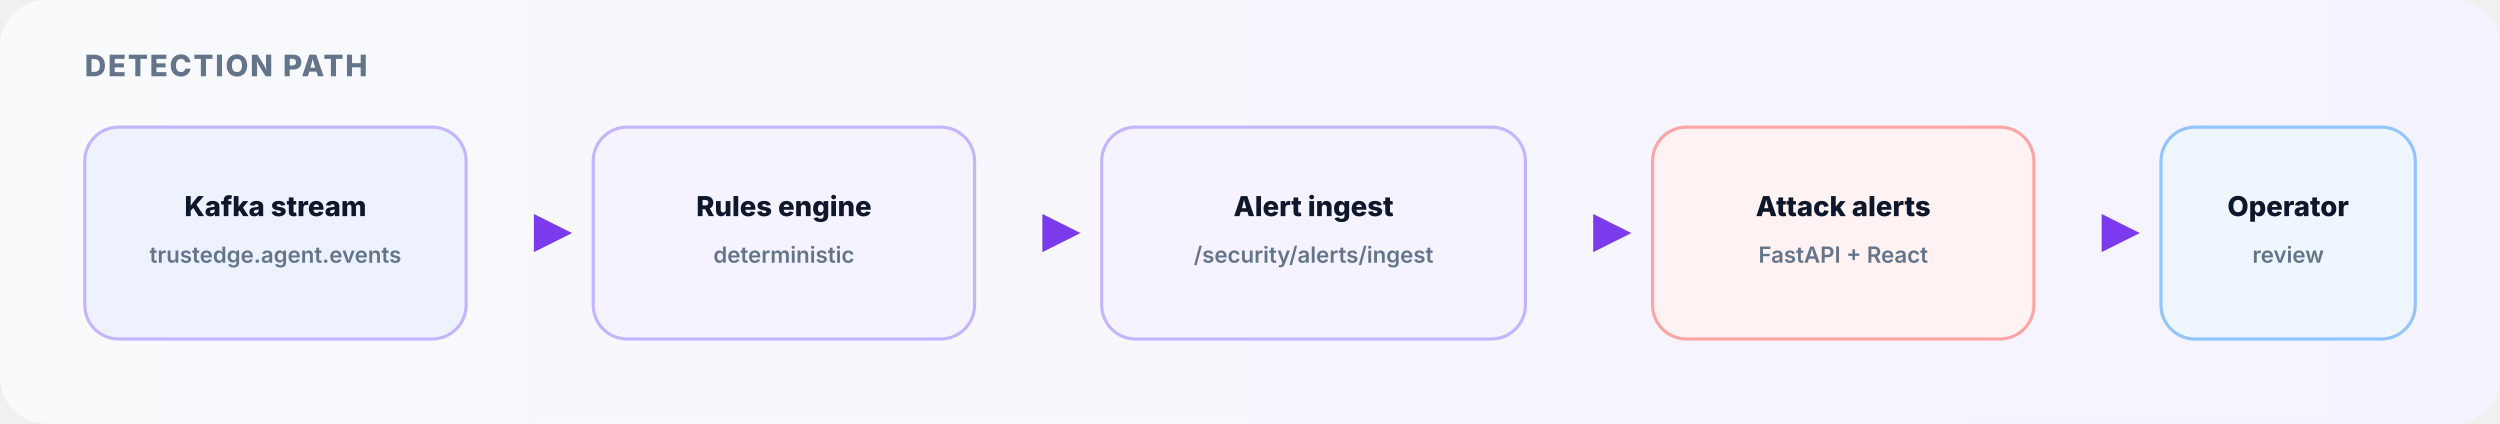
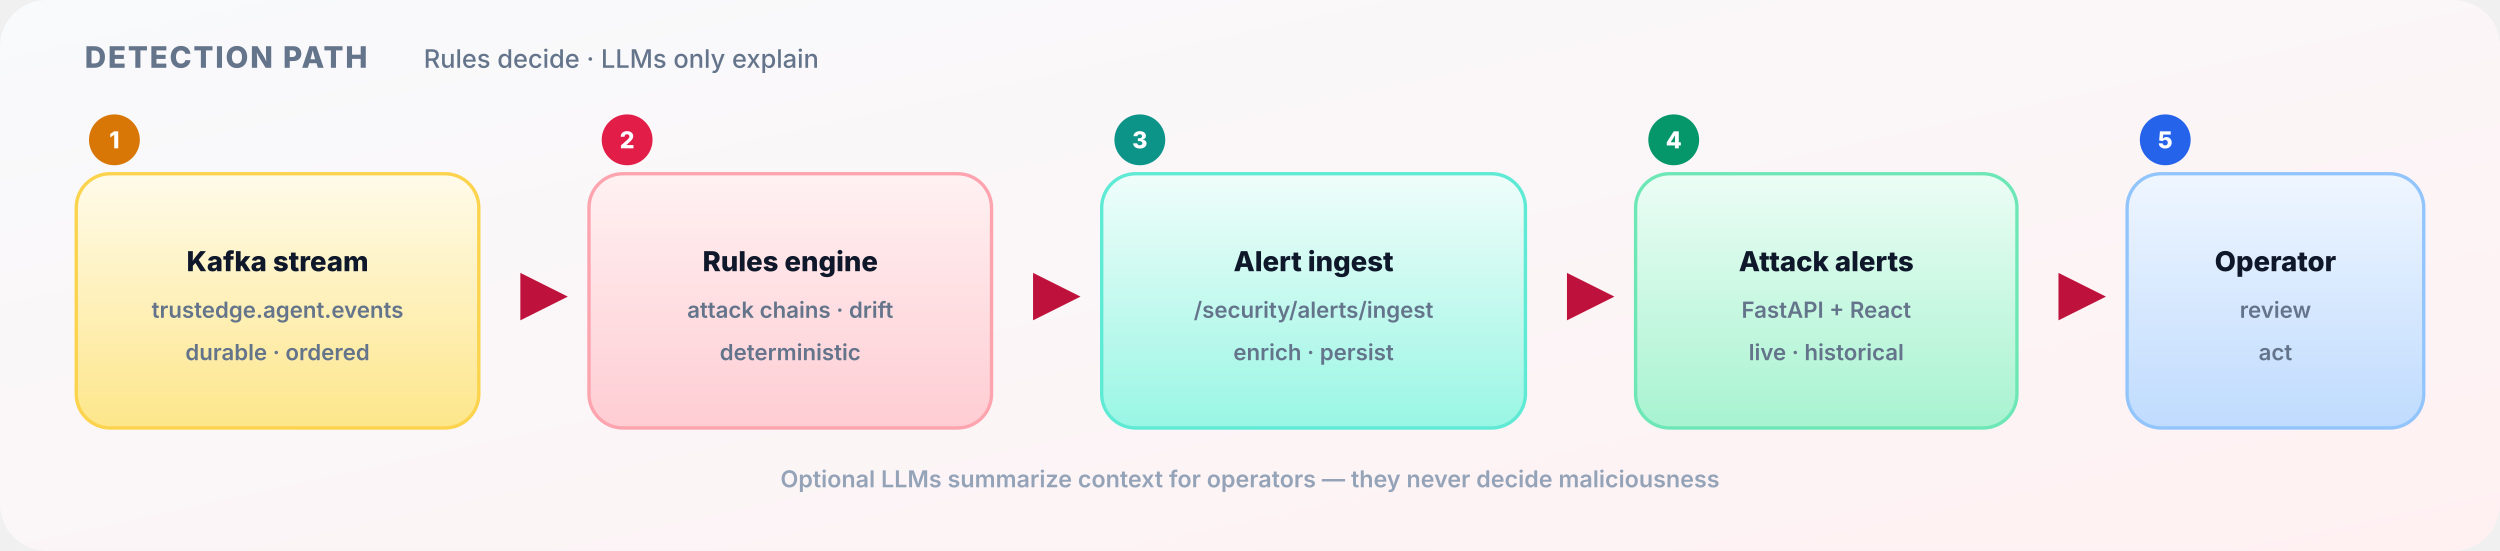
- <svg xmlns="http://www.w3.org/2000/svg" viewBox="0 0 1180 200" role="img" aria-labelledby="title desc">
+ <svg xmlns="http://www.w3.org/2000/svg" viewBox="0 0 1180 260" role="img" aria-labelledby="det-title det-desc">
  <defs>
-     <linearGradient id="det-bg" x1="0%" y1="0%" x2="100%" y2="0%">
+     <linearGradient id="det-bg" x1="0%" y1="0%" x2="100%" y2="100%">
      <stop offset="0%" stop-color="#F8FAFC" />
-       <stop offset="100%" stop-color="#F5F3FF" />
+       <stop offset="100%" stop-color="#FFF1F2" />
+     </linearGradient>
+     <linearGradient id="det-amber" x1="0%" y1="0%" x2="0%" y2="100%">
+       <stop offset="0%" stop-color="#FFFBEB" />
+       <stop offset="100%" stop-color="#FDE68A" />
+     </linearGradient>
+     <linearGradient id="det-rose" x1="0%" y1="0%" x2="0%" y2="100%">
+       <stop offset="0%" stop-color="#FFF1F2" />
+       <stop offset="100%" stop-color="#FECDD3" />
+     </linearGradient>
+     <linearGradient id="det-teal" x1="0%" y1="0%" x2="0%" y2="100%">
+       <stop offset="0%" stop-color="#F0FDFA" />
+       <stop offset="100%" stop-color="#99F6E4" />
+     </linearGradient>
+     <linearGradient id="det-green" x1="0%" y1="0%" x2="0%" y2="100%">
+       <stop offset="0%" stop-color="#ECFDF5" />
+       <stop offset="100%" stop-color="#A7F3D0" />
+     </linearGradient>
+     <linearGradient id="det-blue" x1="0%" y1="0%" x2="0%" y2="100%">
+       <stop offset="0%" stop-color="#EFF6FF" />
+       <stop offset="100%" stop-color="#BFDBFE" />
    </linearGradient>
    <linearGradient id="det-flow" x1="0%" y1="0%" x2="100%" y2="0%">
-       <stop offset="0%" stop-color="#60A5FA" />
-       <stop offset="100%" stop-color="#A78BFA" />
+       <stop offset="0%" stop-color="#D97706" />
+       <stop offset="40%" stop-color="#E11D48" />
+       <stop offset="70%" stop-color="#0D9488" />
+       <stop offset="100%" stop-color="#2563EB" />
    </linearGradient>
-     <marker id="det-a" markerWidth="8" markerHeight="8" refX="6" refY="3" orient="auto">
-       <path d="M0,0 L6,3 L0,6 Z" fill="#7C3AED" />
+     <marker id="det-a" markerWidth="9" markerHeight="9" refX="7" refY="3.5" orient="auto">
+       <path d="M0,0 L7,3.5 L0,7 Z" fill="#BE123C" />
    </marker>
    <style>
      .title { font-family: ui-sans-serif, system-ui, -apple-system, Segoe UI, sans-serif; font-size: 14px; font-weight: 800; letter-spacing: 0.06em; fill: #64748B; }
+       .sub { font-family: ui-sans-serif, system-ui, -apple-system, Segoe UI, sans-serif; font-size: 12px; font-weight: 500; fill: #64748B; }
      .h { font-family: ui-sans-serif, system-ui, -apple-system, Segoe UI, sans-serif; font-size: 13px; font-weight: 800; fill: #0F172A; }
      .s { font-family: ui-sans-serif, system-ui, -apple-system, Segoe UI, sans-serif; font-size: 10.5px; font-weight: 600; fill: #64748B; }
+       .num { font-family: ui-sans-serif, system-ui, -apple-system, Segoe UI, sans-serif; font-size: 11px; font-weight: 800; fill: #FFFFFF; }
+       .note { font-family: ui-sans-serif, system-ui, -apple-system, Segoe UI, sans-serif; font-size: 11px; font-weight: 600; fill: #94A3B8; }
    </style>
  </defs>
-   <rect width="1180" height="200" rx="22" fill="url(#det-bg)" />
-   <text class="title" x="40" y="36">DETECTION PATH</text>
-   <g transform="translate(40,60)">
-     <rect width="180" height="100" rx="16" fill="#EEF2FF" stroke="#C4B5FD" stroke-width="1.5" />
-     <text class="h" x="90" y="42" text-anchor="middle">Kafka stream</text>
-     <text class="s" x="90" y="64" text-anchor="middle">trustedge.agent.events</text>
+   <rect width="1180" height="260" rx="22" fill="url(#det-bg)" />
+   <text class="title" x="40" y="32">DETECTION PATH</text>
+   <text class="sub" x="200" y="32">Rules decide · LLMs only explain</text>
+   <g transform="translate(36,58)">
+     <circle cx="18" cy="8" r="12" fill="#D97706" />
+     <text class="num" x="18" y="12" text-anchor="middle">1</text>
+     <rect y="24" width="190" height="120" rx="16" fill="url(#det-amber)" stroke="#FCD34D" stroke-width="1.6" />
+     <text class="h" x="95" y="70" text-anchor="middle">Kafka stream</text>
+     <text class="s" x="95" y="92" text-anchor="middle">trustedge.agent.events</text>
+     <text class="s" x="95" y="112" text-anchor="middle">durable · ordered</text>
  </g>
-   <path d="M230 110 H270" stroke="url(#det-flow)" stroke-width="3" marker-end="url(#det-a)" />
-   <g transform="translate(280,60)">
-     <rect width="180" height="100" rx="16" fill="#F5F3FF" stroke="#C4B5FD" stroke-width="1.5" />
-     <text class="h" x="90" y="42" text-anchor="middle">Rules engine</text>
-     <text class="s" x="90" y="64" text-anchor="middle">deterministic</text>
+   <path d="M236 140 H268" stroke="url(#det-flow)" stroke-width="3.2" stroke-linecap="round" marker-end="url(#det-a)" />
+   <g transform="translate(278,58)">
+     <circle cx="18" cy="8" r="12" fill="#E11D48" />
+     <text class="num" x="18" y="12" text-anchor="middle">2</text>
+     <rect y="24" width="190" height="120" rx="16" fill="url(#det-rose)" stroke="#FDA4AF" stroke-width="1.6" />
+     <text class="h" x="95" y="70" text-anchor="middle">Rules engine</text>
+     <text class="s" x="95" y="92" text-anchor="middle">attack chains · drift</text>
+     <text class="s" x="95" y="112" text-anchor="middle">deterministic</text>
  </g>
-   <path d="M470 110 H510" stroke="url(#det-flow)" stroke-width="3" marker-end="url(#det-a)" />
-   <g transform="translate(520,60)">
-     <rect width="200" height="100" rx="16" fill="#F5F3FF" stroke="#C4B5FD" stroke-width="1.5" />
-     <text class="h" x="100" y="42" text-anchor="middle">Alert ingest</text>
-     <text class="s" x="100" y="64" text-anchor="middle">/security/alerts/ingest</text>
+   <path d="M478 140 H510" stroke="url(#det-flow)" stroke-width="3.2" stroke-linecap="round" marker-end="url(#det-a)" />
+   <g transform="translate(520,58)">
+     <circle cx="18" cy="8" r="12" fill="#0D9488" />
+     <text class="num" x="18" y="12" text-anchor="middle">3</text>
+     <rect y="24" width="200" height="120" rx="16" fill="url(#det-teal)" stroke="#5EEAD4" stroke-width="1.6" />
+     <text class="h" x="100" y="70" text-anchor="middle">Alert ingest</text>
+     <text class="s" x="100" y="92" text-anchor="middle">/security/alerts/ingest</text>
+     <text class="s" x="100" y="112" text-anchor="middle">enrich · persist</text>
  </g>
-   <path d="M730 110 H770" stroke="url(#det-flow)" stroke-width="3" marker-end="url(#det-a)" />
-   <g transform="translate(780,60)">
-     <rect width="180" height="100" rx="16" fill="#FEF2F2" stroke="#FCA5A5" stroke-width="1.5" />
-     <text class="h" x="90" y="42" text-anchor="middle">Attack alerts</text>
-     <text class="s" x="90" y="64" text-anchor="middle">FastAPI + React</text>
+   <path d="M730 140 H762" stroke="url(#det-flow)" stroke-width="3.2" stroke-linecap="round" marker-end="url(#det-a)" />
+   <g transform="translate(772,58)">
+     <circle cx="18" cy="8" r="12" fill="#059669" />
+     <text class="num" x="18" y="12" text-anchor="middle">4</text>
+     <rect y="24" width="180" height="120" rx="16" fill="url(#det-green)" stroke="#6EE7B7" stroke-width="1.6" />
+     <text class="h" x="90" y="70" text-anchor="middle">Attack alerts</text>
+     <text class="s" x="90" y="92" text-anchor="middle">FastAPI + React</text>
+     <text class="s" x="90" y="112" text-anchor="middle">live · historical</text>
  </g>
-   <path d="M970 110 H1010" stroke="url(#det-flow)" stroke-width="3" marker-end="url(#det-a)" />
-   <g transform="translate(1020,60)">
-     <rect width="120" height="100" rx="16" fill="#EFF6FF" stroke="#93C5FD" stroke-width="1.5" />
-     <text class="h" x="60" y="42" text-anchor="middle">Operator</text>
-     <text class="s" x="60" y="64" text-anchor="middle">review</text>
+   <path d="M962 140 H994" stroke="url(#det-flow)" stroke-width="3.2" stroke-linecap="round" marker-end="url(#det-a)" />
+   <g transform="translate(1004,58)">
+     <circle cx="18" cy="8" r="12" fill="#2563EB" />
+     <text class="num" x="18" y="12" text-anchor="middle">5</text>
+     <rect y="24" width="140" height="120" rx="16" fill="url(#det-blue)" stroke="#93C5FD" stroke-width="1.6" />
+     <text class="h" x="70" y="70" text-anchor="middle">Operator</text>
+     <text class="s" x="70" y="92" text-anchor="middle">review</text>
+     <text class="s" x="70" y="112" text-anchor="middle">act</text>
  </g>
+   <text class="note" x="590" y="230" text-anchor="middle">Optional LLMs summarize context for operators — they never decide maliciousness</text>
</svg>
